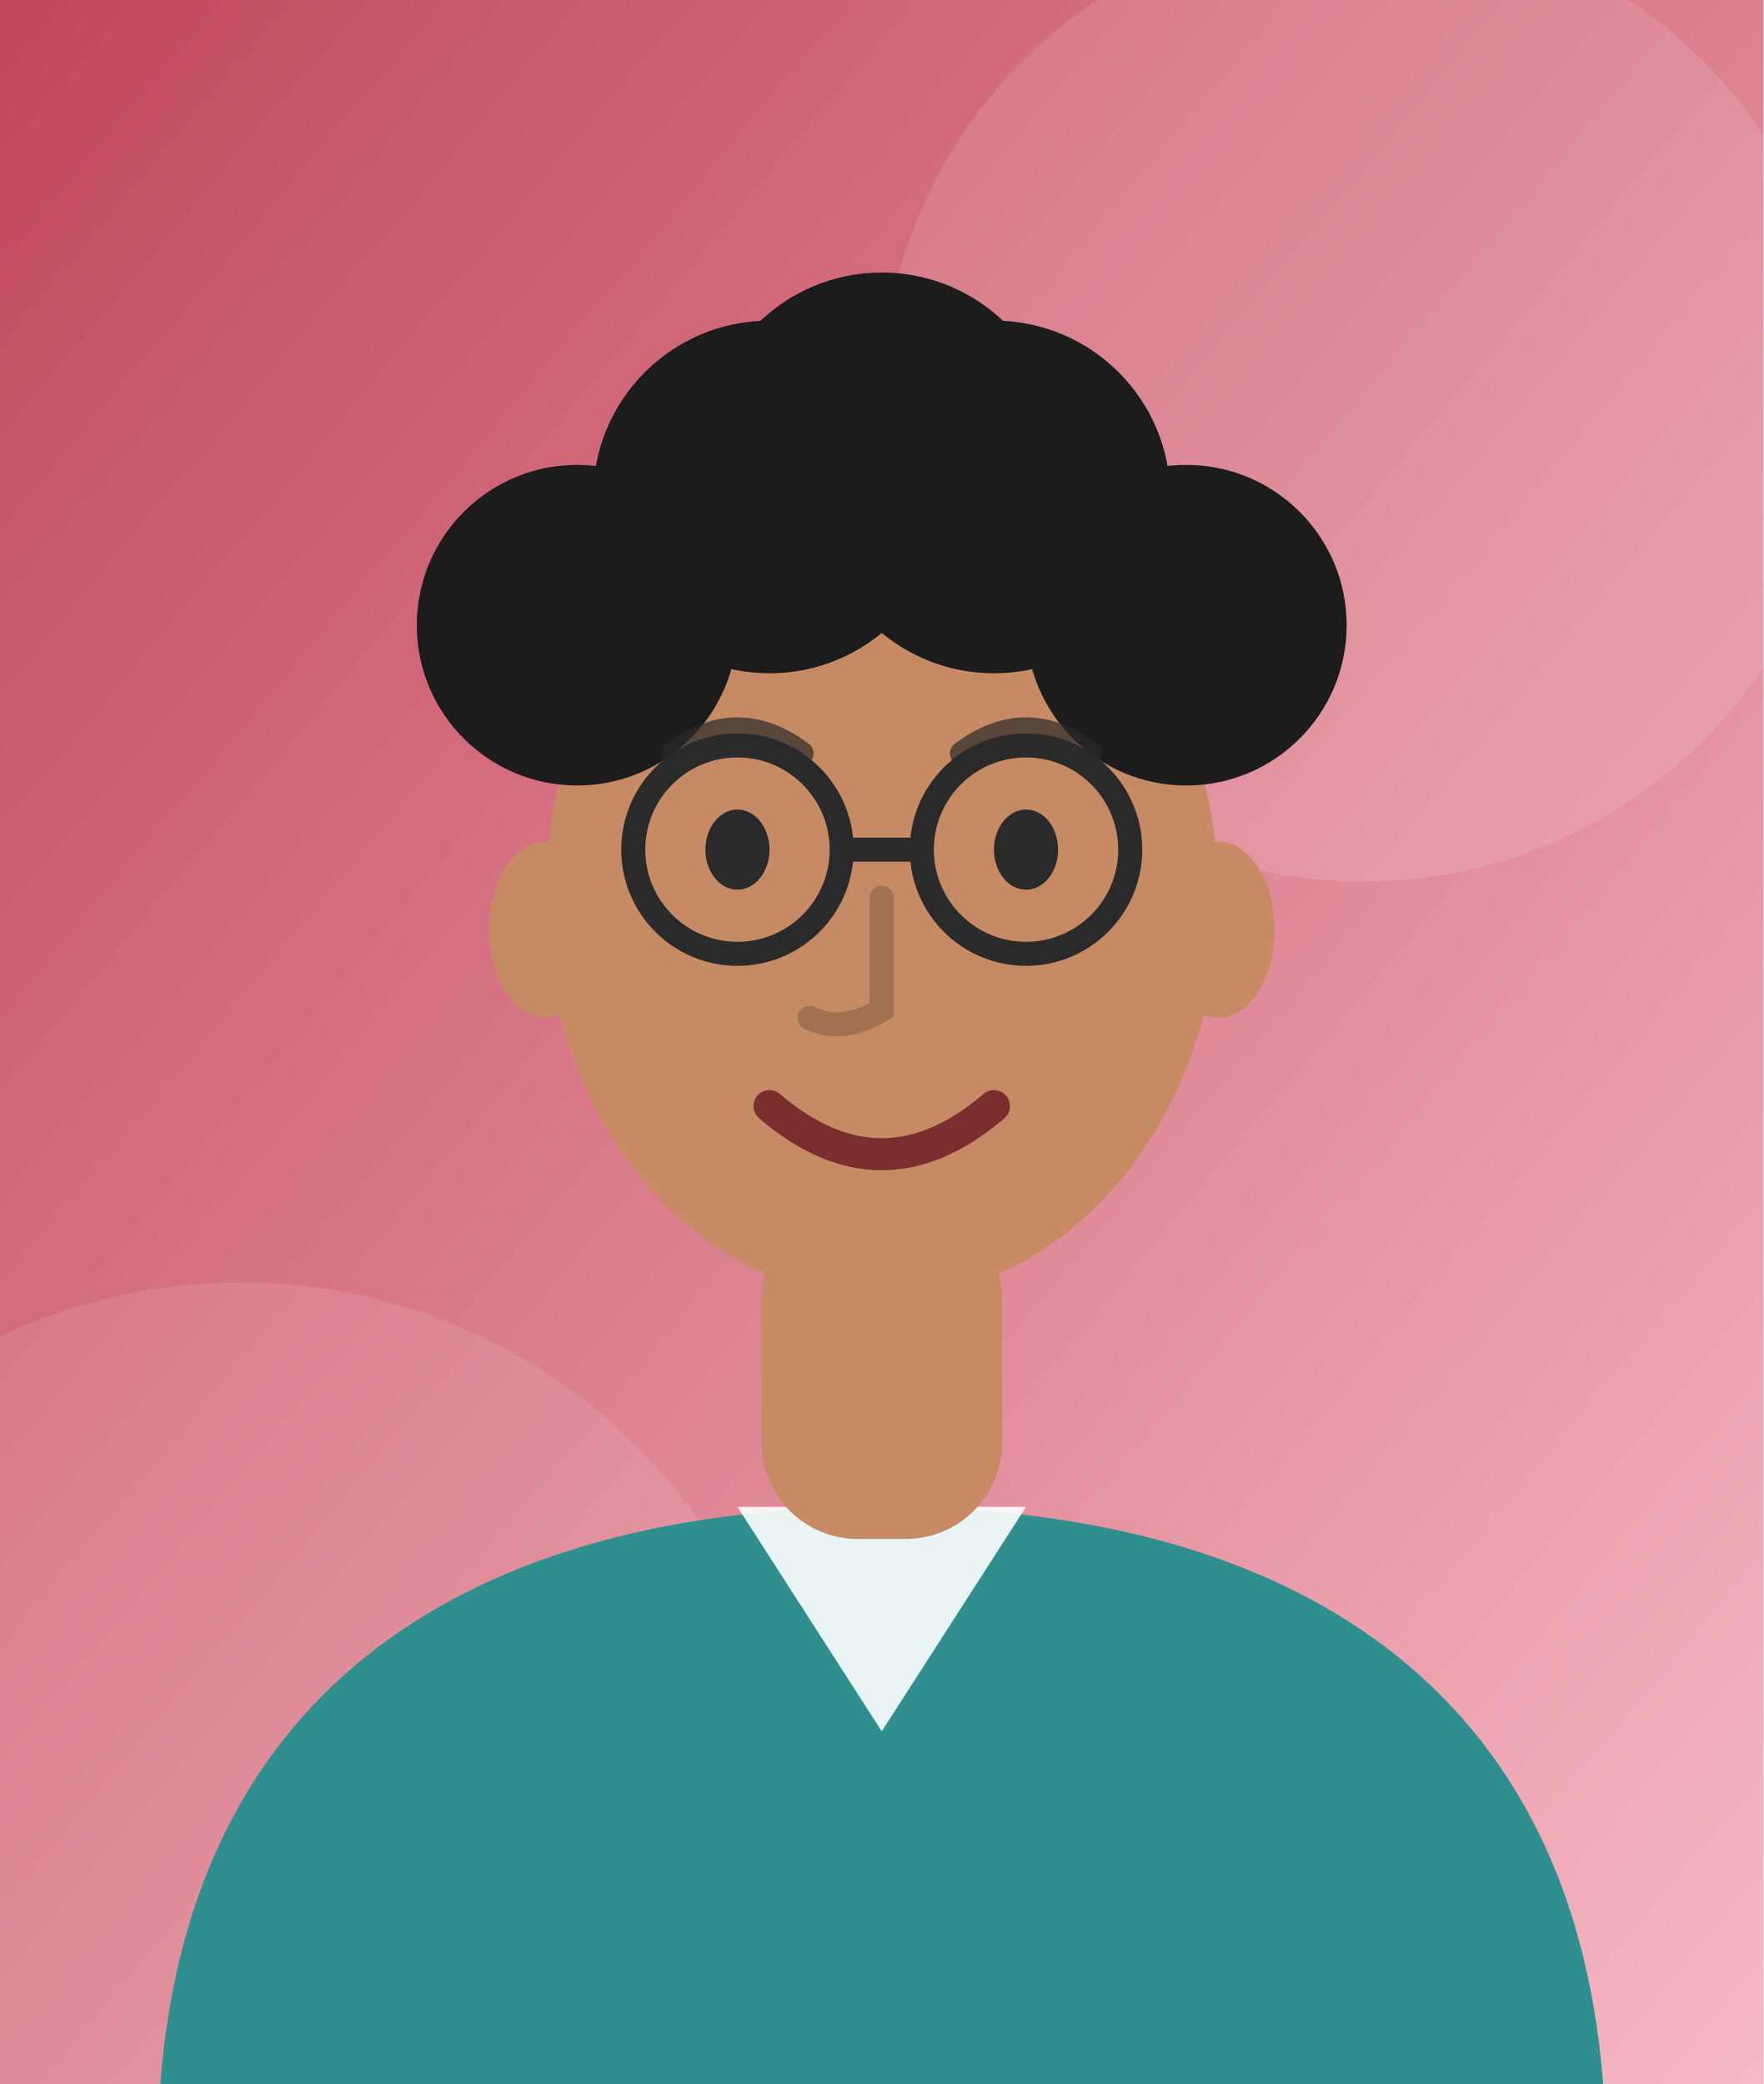
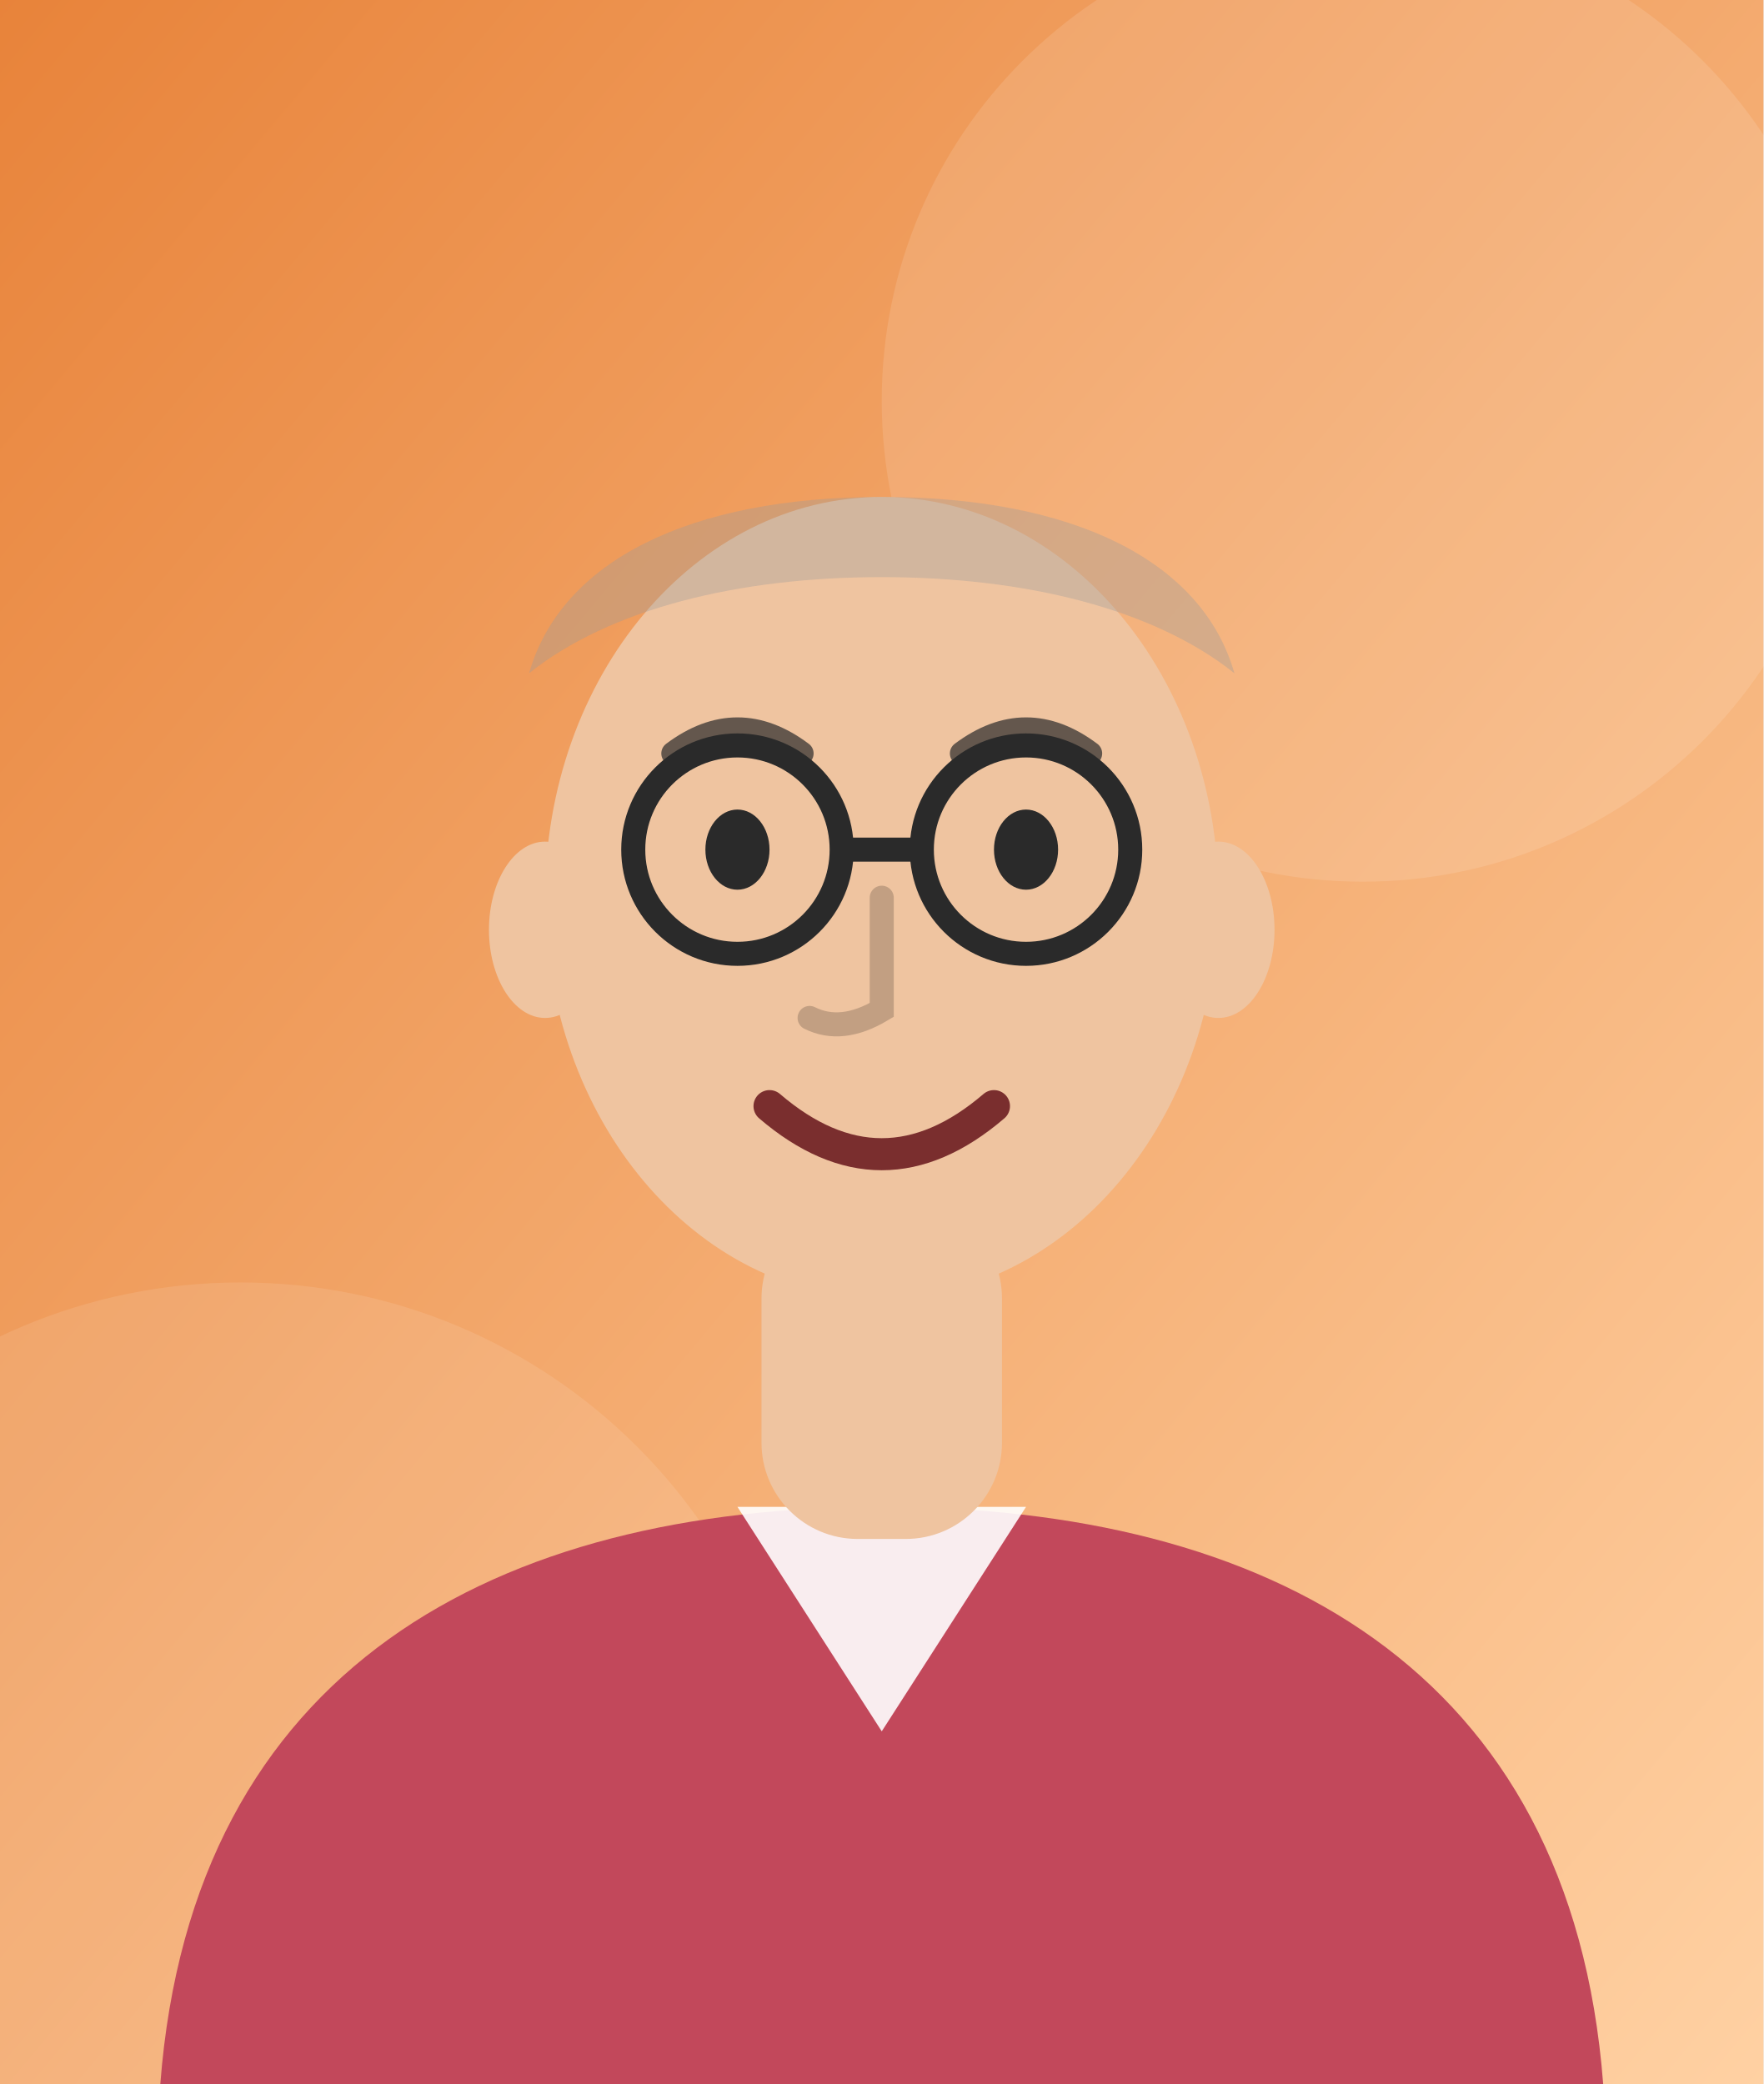
- <svg xmlns="http://www.w3.org/2000/svg" viewBox="0 0 220 260" role="img" aria-label="Platzhalter-Porträt Markus Hartmann">
+ <svg xmlns="http://www.w3.org/2000/svg" viewBox="0 0 220 260" role="img" aria-label="Platzhalter-Porträt Friedhelm Hoberg">
  <defs>
    <linearGradient id="g" x1="0" y1="0" x2="1" y2="1">
-       <stop offset="0" stop-color="#c2485b" />
-       <stop offset="1" stop-color="#f6b9c4" />
+       <stop offset="0" stop-color="#e8833a" />
+       <stop offset="1" stop-color="#ffd1a3" />
    </linearGradient>
  </defs>
  <rect width="220" height="260" fill="url(#g)" />
  <circle cx="170" cy="50" r="60" fill="#fff" opacity=".12" />
  <circle cx="30" cy="230" r="70" fill="#fff" opacity=".10" />
-   <path d="M20 260c4-52 42-72 90-72s86 20 90 72z" fill="#2f8f8f" />
+   <path d="M20 260c4-52 42-72 90-72s86 20 90 72z" fill="#c2485b" />
  <path d="M92 188l18 28 18-28z" fill="#fff" opacity=".9" />
-   <rect x="95" y="150" width="30" height="42" rx="12" fill="#c68b64" />
-   <ellipse cx="110" cy="112" rx="42" ry="50" fill="#c68b64" />
-   <ellipse cx="68" cy="116" rx="7" ry="11" fill="#c68b64" />
-   <ellipse cx="152" cy="116" rx="7" ry="11" fill="#c68b64" />
-   <g fill="#1c1c1c">
-     <circle cx="72" cy="78" r="20" />
-     <circle cx="96" cy="62" r="22" />
-     <circle cx="124" cy="62" r="22" />
-     <circle cx="148" cy="78" r="20" />
-     <circle cx="110" cy="56" r="22" />
-   </g>
+   <rect x="95" y="150" width="30" height="42" rx="12" fill="#efc4a0" />
+   <ellipse cx="110" cy="112" rx="42" ry="50" fill="#efc4a0" />
+   <ellipse cx="68" cy="116" rx="7" ry="11" fill="#efc4a0" />
+   <ellipse cx="152" cy="116" rx="7" ry="11" fill="#efc4a0" />
+   <path d="M66 84c4-14 20-22 44-22s40 8 44 22c-10-8-26-12-44-12s-34 4-44 12z" fill="#9a9a9a" opacity=".35" />
  <ellipse cx="92" cy="106" rx="4" ry="5" fill="#2a2a2a" />
  <ellipse cx="128" cy="106" rx="4" ry="5" fill="#2a2a2a" />
  <path d="M84 94q8-6 16 0M120 94q8-6 16 0" stroke="#2a2a2a" stroke-width="3" fill="none" stroke-linecap="round" opacity=".7" />
  <g fill="none" stroke="#2a2a2a" stroke-width="3">
    <circle cx="92" cy="106" r="13" />
    <circle cx="128" cy="106" r="13" />
    <path d="M105 106h10" />
  </g>
  <path d="M110 112v14q-5 3-9 1" stroke="#00000030" stroke-width="3" fill="none" stroke-linecap="round" />
  <path d="M96 138q14 12 28 0" stroke="#7a2e2e" stroke-width="4" fill="none" stroke-linecap="round" />
</svg>
